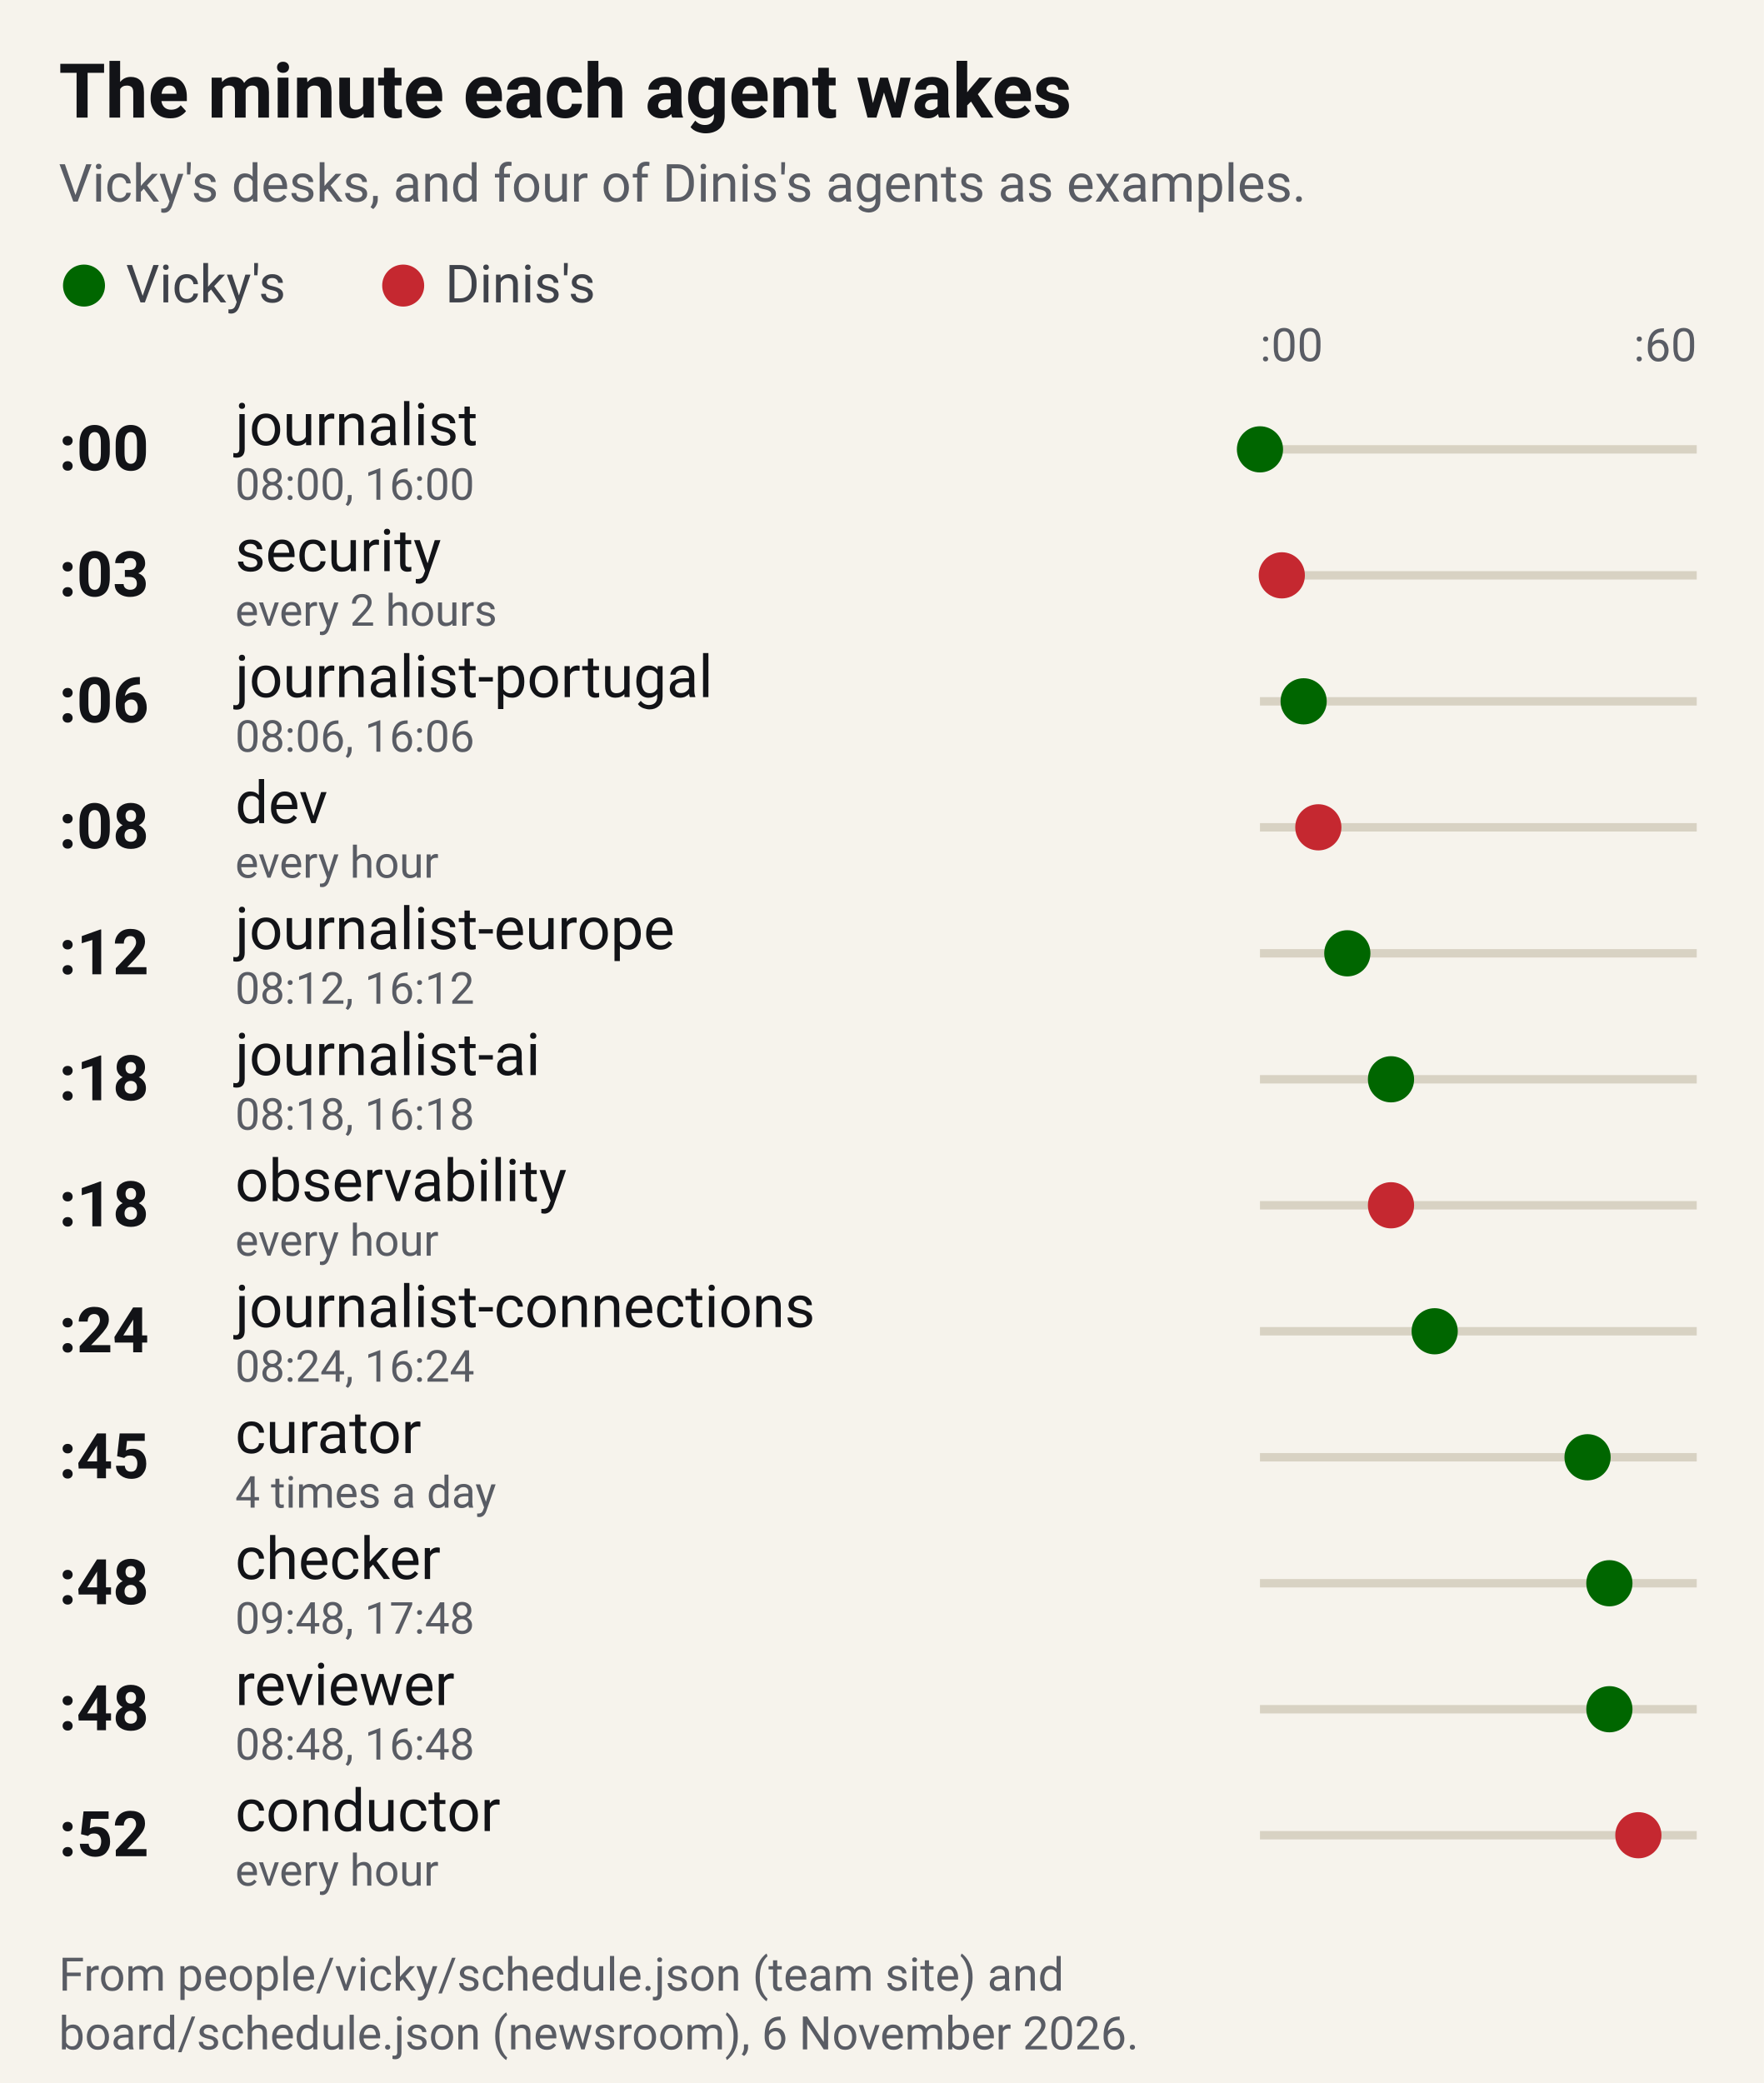
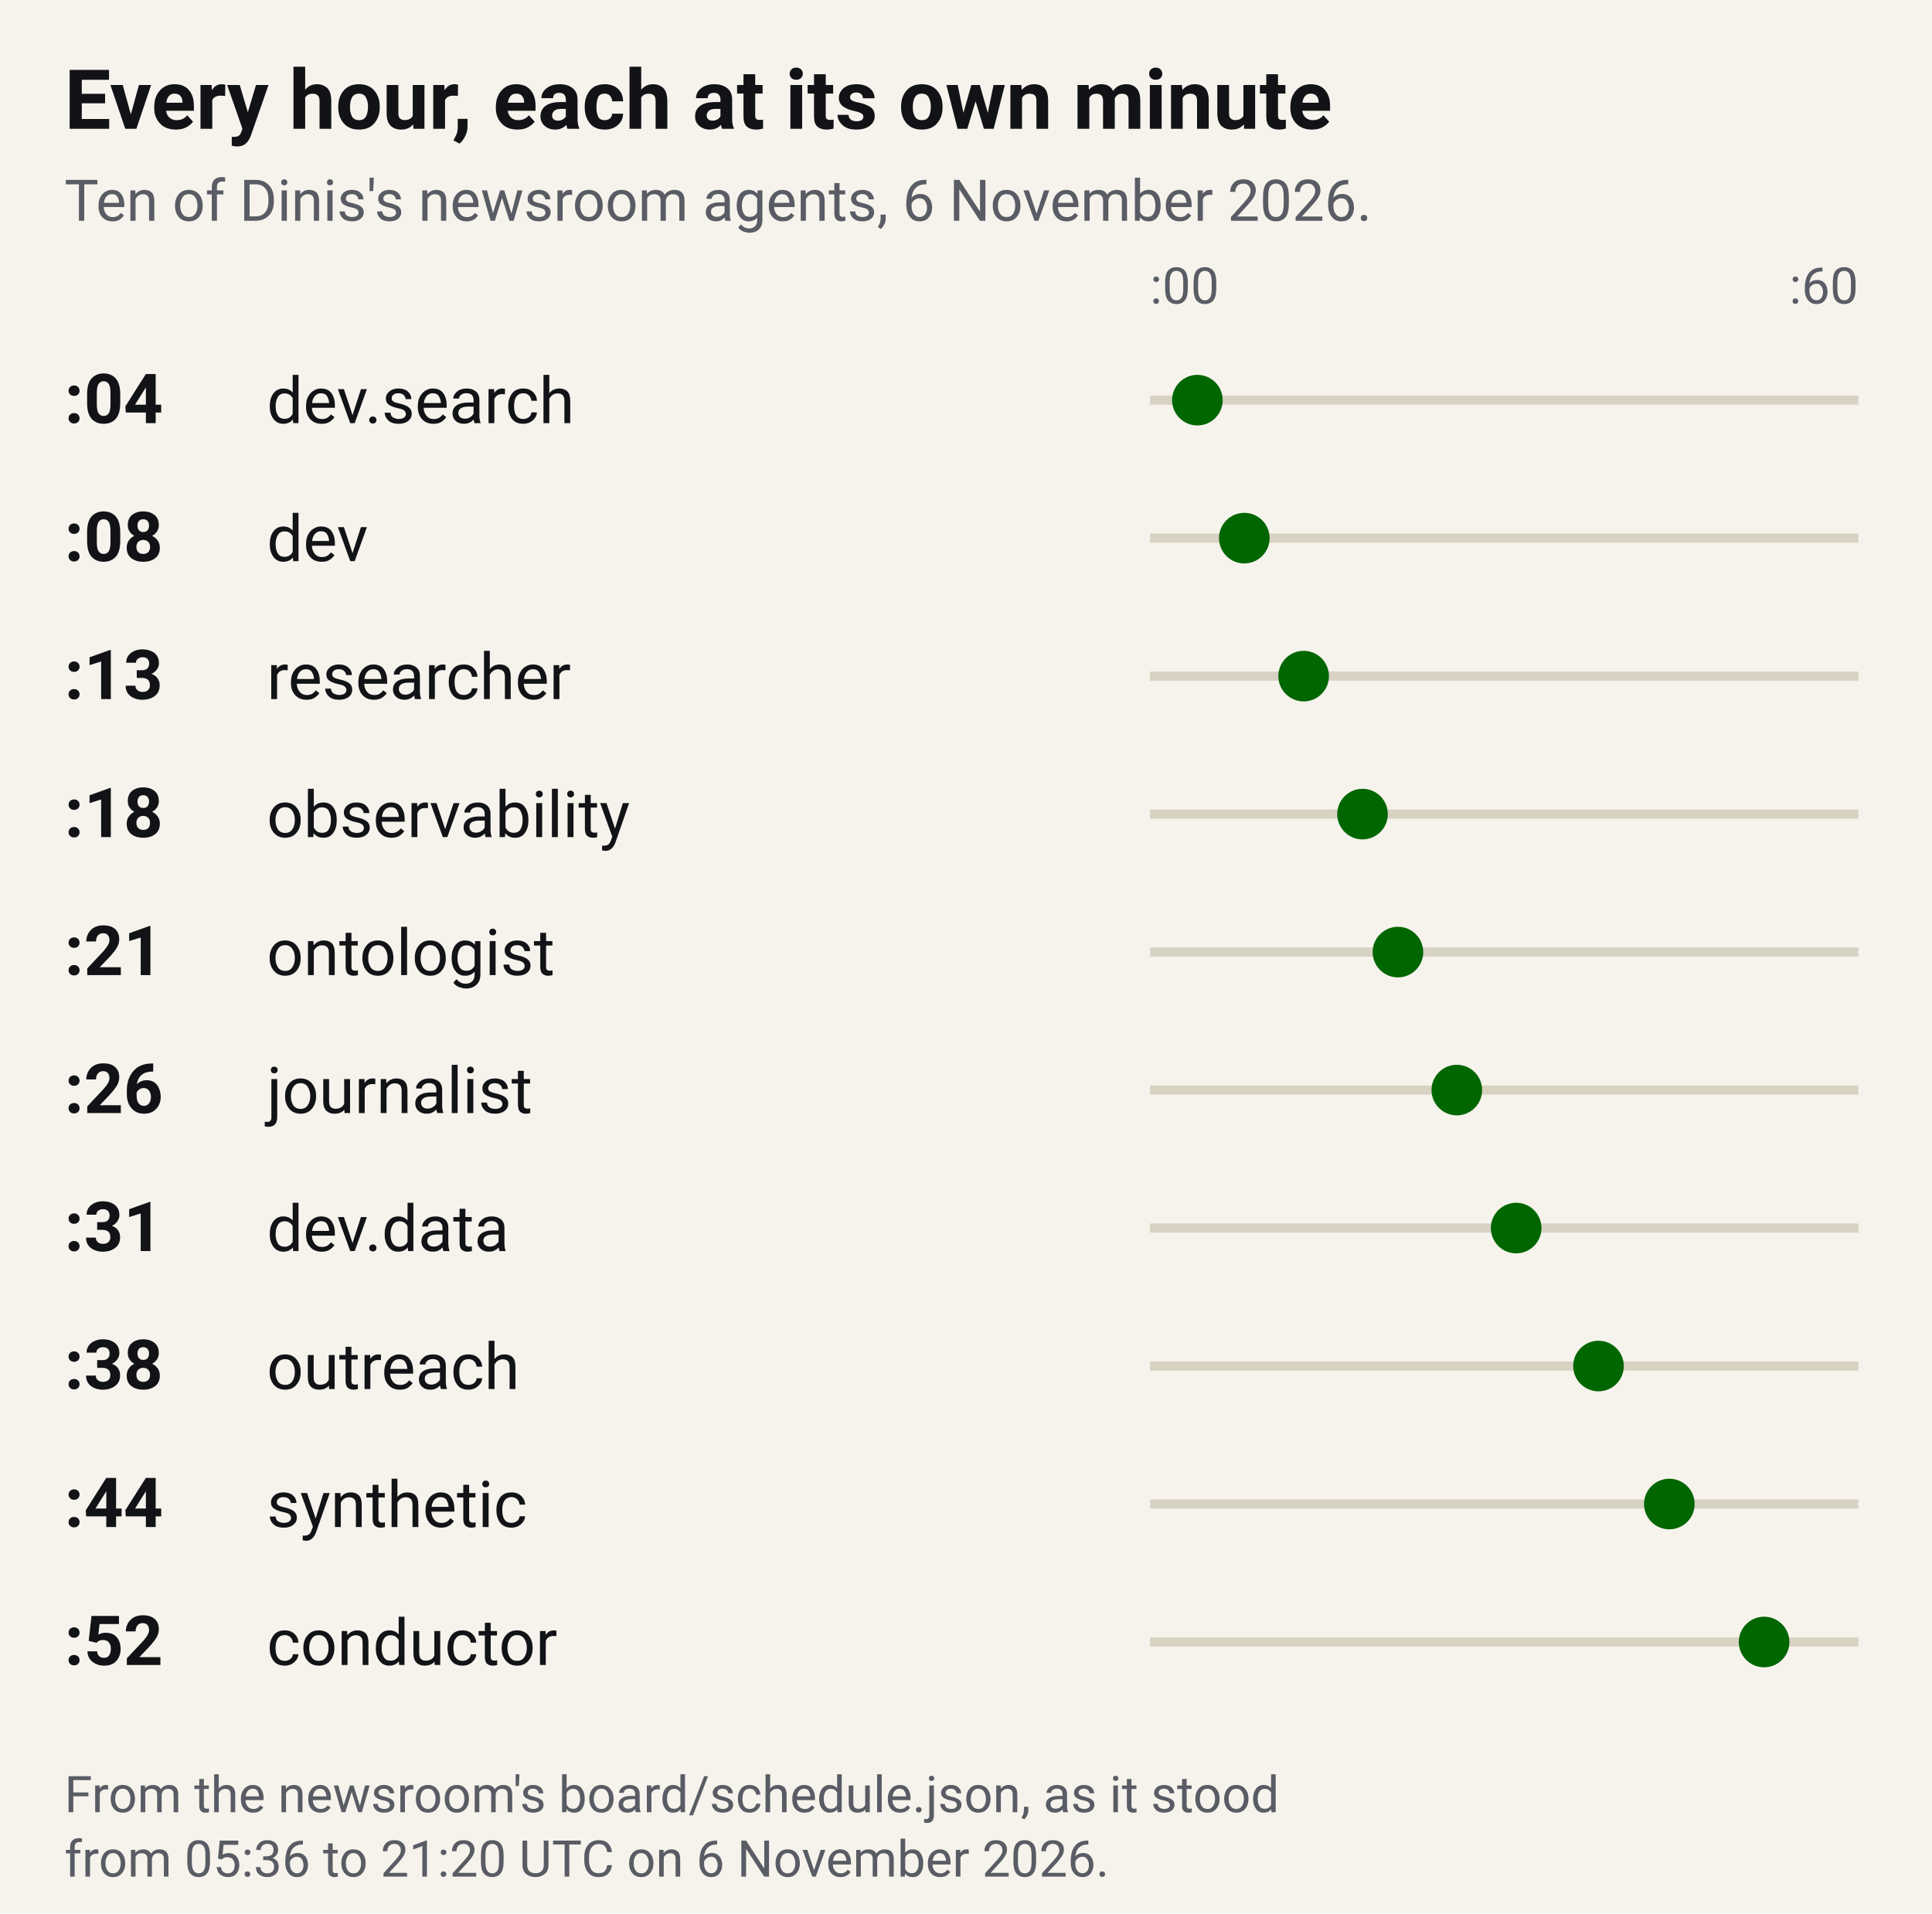
- <svg xmlns="http://www.w3.org/2000/svg" viewBox="0 0 420 496" width="420" height="496" role="img" aria-label="Wake minutes, one row per agent: Vicky's journalists at :00, :06, :12, :18 and :24, the curator at :45, reviewer and checker at :48; four of Dinis's agents at :03, :08, :18 and :52">
+ <svg xmlns="http://www.w3.org/2000/svg" viewBox="0 0 420 416" width="420" height="416" role="img" aria-label="Ten newsroom agents, each waking every hour at its own minute, from :04 to :52">
  <style>
.bg{fill:#f6f3ec}.ink{fill:#121317}.ink2{fill:#3f424a}.ink3{fill:#595c64}.rule{stroke:#9d9580}.bar{fill:#006600}.off{fill:#9d9580}.red{fill:#c52830}.grid{stroke:#d8d2c3}
text{font-family:system-ui,-apple-system,"Segoe UI",Roboto,Helvetica,Arial,sans-serif}
@media (prefers-color-scheme:dark){.bg{fill:#111214}.ink{fill:#eceae4}.ink2{fill:#c3c0b7}.ink3{fill:#a6a39a}.rule{stroke:#5f5b51}.bar{fill:#6dbb7e}.off{fill:#5f5b51}.red{fill:#f07278}.grid{stroke:#2e2f34}}
</style>
-   <rect class="bg" width="420" height="496" />
-   <text class="ink" x="14" y="28" font-size="18" font-weight="700">The minute each agent wakes</text>
-   <text class="ink3" x="14" y="48" font-size="12.5">Vicky's desks, and four of Dinis's agents as examples.</text>
-   <circle class="bar" cx="20" cy="68" r="5" />
-   <text class="ink2" x="30" y="72" font-size="12.5">Vicky's</text>
-   <circle class="red" cx="96" cy="68" r="5" />
-   <text class="ink2" x="106" y="72" font-size="12.5">Dinis's</text>
-   <text class="ink3" x="300" y="86" font-size="11">:00</text>
-   <text class="ink3" x="404" y="86" font-size="11" text-anchor="end">:60</text>
-   <rect class="grid" x="8" y="92" width="404" height="30" fill-opacity="0" stroke-width="0" />
-   <text class="ink" x="14" y="112" font-size="15" font-weight="700">:00</text>
-   <text class="ink" x="56" y="106" font-size="14">journalist</text>
-   <text class="ink3" x="56" y="119" font-size="10.5">08:00, 16:00</text>
-   <line class="grid" x1="300" y1="107" x2="404" y2="107" stroke-width="2" />
-   <circle class="bar" cx="300.0" cy="107" r="5.5" />
-   <text class="ink" x="14" y="142" font-size="15" font-weight="700">:03</text>
-   <text class="ink" x="56" y="136" font-size="14">security</text>
-   <text class="ink3" x="56" y="149" font-size="10.5">every 2 hours</text>
-   <line class="grid" x1="300" y1="137" x2="404" y2="137" stroke-width="2" />
-   <circle class="red" cx="305.2" cy="137" r="5.5" />
-   <rect class="grid" x="8" y="152" width="404" height="30" fill-opacity="0" stroke-width="0" />
-   <text class="ink" x="14" y="172" font-size="15" font-weight="700">:06</text>
-   <text class="ink" x="56" y="166" font-size="14">journalist-portugal</text>
-   <text class="ink3" x="56" y="179" font-size="10.5">08:06, 16:06</text>
-   <line class="grid" x1="300" y1="167" x2="404" y2="167" stroke-width="2" />
-   <circle class="bar" cx="310.4" cy="167" r="5.5" />
-   <text class="ink" x="14" y="202" font-size="15" font-weight="700">:08</text>
-   <text class="ink" x="56" y="196" font-size="14">dev</text>
-   <text class="ink3" x="56" y="209" font-size="10.5">every hour</text>
-   <line class="grid" x1="300" y1="197" x2="404" y2="197" stroke-width="2" />
-   <circle class="red" cx="313.9" cy="197" r="5.5" />
-   <rect class="grid" x="8" y="212" width="404" height="30" fill-opacity="0" stroke-width="0" />
-   <text class="ink" x="14" y="232" font-size="15" font-weight="700">:12</text>
-   <text class="ink" x="56" y="226" font-size="14">journalist-europe</text>
-   <text class="ink3" x="56" y="239" font-size="10.5">08:12, 16:12</text>
-   <line class="grid" x1="300" y1="227" x2="404" y2="227" stroke-width="2" />
-   <circle class="bar" cx="320.8" cy="227" r="5.5" />
-   <text class="ink" x="14" y="262" font-size="15" font-weight="700">:18</text>
-   <text class="ink" x="56" y="256" font-size="14">journalist-ai</text>
-   <text class="ink3" x="56" y="269" font-size="10.5">08:18, 16:18</text>
-   <line class="grid" x1="300" y1="257" x2="404" y2="257" stroke-width="2" />
-   <circle class="bar" cx="331.2" cy="257" r="5.5" />
-   <rect class="grid" x="8" y="272" width="404" height="30" fill-opacity="0" stroke-width="0" />
-   <text class="ink" x="14" y="292" font-size="15" font-weight="700">:18</text>
-   <text class="ink" x="56" y="286" font-size="14">observability</text>
-   <text class="ink3" x="56" y="299" font-size="10.5">every hour</text>
-   <line class="grid" x1="300" y1="287" x2="404" y2="287" stroke-width="2" />
-   <circle class="red" cx="331.2" cy="287" r="5.5" />
-   <text class="ink" x="14" y="322" font-size="15" font-weight="700">:24</text>
-   <text class="ink" x="56" y="316" font-size="14">journalist-connections</text>
-   <text class="ink3" x="56" y="329" font-size="10.5">08:24, 16:24</text>
-   <line class="grid" x1="300" y1="317" x2="404" y2="317" stroke-width="2" />
-   <circle class="bar" cx="341.6" cy="317" r="5.5" />
-   <rect class="grid" x="8" y="332" width="404" height="30" fill-opacity="0" stroke-width="0" />
-   <text class="ink" x="14" y="352" font-size="15" font-weight="700">:45</text>
-   <text class="ink" x="56" y="346" font-size="14">curator</text>
-   <text class="ink3" x="56" y="359" font-size="10.5">4 times a day</text>
-   <line class="grid" x1="300" y1="347" x2="404" y2="347" stroke-width="2" />
-   <circle class="bar" cx="378.0" cy="347" r="5.5" />
-   <text class="ink" x="14" y="382" font-size="15" font-weight="700">:48</text>
-   <text class="ink" x="56" y="376" font-size="14">checker</text>
-   <text class="ink3" x="56" y="389" font-size="10.5">09:48, 17:48</text>
-   <line class="grid" x1="300" y1="377" x2="404" y2="377" stroke-width="2" />
-   <circle class="bar" cx="383.2" cy="377" r="5.5" />
-   <rect class="grid" x="8" y="392" width="404" height="30" fill-opacity="0" stroke-width="0" />
-   <text class="ink" x="14" y="412" font-size="15" font-weight="700">:48</text>
-   <text class="ink" x="56" y="406" font-size="14">reviewer</text>
-   <text class="ink3" x="56" y="419" font-size="10.5">08:48, 16:48</text>
-   <line class="grid" x1="300" y1="407" x2="404" y2="407" stroke-width="2" />
-   <circle class="bar" cx="383.2" cy="407" r="5.5" />
-   <text class="ink" x="14" y="442" font-size="15" font-weight="700">:52</text>
-   <text class="ink" x="56" y="436" font-size="14">conductor</text>
-   <text class="ink3" x="56" y="449" font-size="10.5">every hour</text>
-   <line class="grid" x1="300" y1="437" x2="404" y2="437" stroke-width="2" />
-   <circle class="red" cx="390.1" cy="437" r="5.5" />
-   <text class="ink3" x="14" y="474" font-size="11">From people/vicky/schedule.json (team site) and</text>
-   <text class="ink3" x="14" y="488" font-size="11">board/schedule.json (newsroom), 6 November 2026.</text>
+   <rect class="bg" width="420" height="416" />
+   <text class="ink" x="14" y="28" font-size="18" font-weight="700">Every hour, each at its own minute</text>
+   <text class="ink3" x="14" y="48" font-size="12.5">Ten of Dinis's newsroom agents, 6 November 2026.</text>
+   <text class="ink3" x="250" y="66" font-size="11">:00</text>
+   <text class="ink3" x="404" y="66" font-size="11" text-anchor="end">:60</text>
+   <text class="ink" x="14" y="92" font-size="15" font-weight="700">:04</text>
+   <text class="ink" x="58" y="92" font-size="14">dev.search</text>
+   <line class="grid" x1="250" y1="87" x2="404" y2="87" stroke-width="2" />
+   <circle class="bar" cx="260.3" cy="87" r="5.5" />
+   <text class="ink" x="14" y="122" font-size="15" font-weight="700">:08</text>
+   <text class="ink" x="58" y="122" font-size="14">dev</text>
+   <line class="grid" x1="250" y1="117" x2="404" y2="117" stroke-width="2" />
+   <circle class="bar" cx="270.5" cy="117" r="5.5" />
+   <text class="ink" x="14" y="152" font-size="15" font-weight="700">:13</text>
+   <text class="ink" x="58" y="152" font-size="14">researcher</text>
+   <line class="grid" x1="250" y1="147" x2="404" y2="147" stroke-width="2" />
+   <circle class="bar" cx="283.4" cy="147" r="5.5" />
+   <text class="ink" x="14" y="182" font-size="15" font-weight="700">:18</text>
+   <text class="ink" x="58" y="182" font-size="14">observability</text>
+   <line class="grid" x1="250" y1="177" x2="404" y2="177" stroke-width="2" />
+   <circle class="bar" cx="296.2" cy="177" r="5.5" />
+   <text class="ink" x="14" y="212" font-size="15" font-weight="700">:21</text>
+   <text class="ink" x="58" y="212" font-size="14">ontologist</text>
+   <line class="grid" x1="250" y1="207" x2="404" y2="207" stroke-width="2" />
+   <circle class="bar" cx="303.9" cy="207" r="5.5" />
+   <text class="ink" x="14" y="242" font-size="15" font-weight="700">:26</text>
+   <text class="ink" x="58" y="242" font-size="14">journalist</text>
+   <line class="grid" x1="250" y1="237" x2="404" y2="237" stroke-width="2" />
+   <circle class="bar" cx="316.7" cy="237" r="5.5" />
+   <text class="ink" x="14" y="272" font-size="15" font-weight="700">:31</text>
+   <text class="ink" x="58" y="272" font-size="14">dev.data</text>
+   <line class="grid" x1="250" y1="267" x2="404" y2="267" stroke-width="2" />
+   <circle class="bar" cx="329.6" cy="267" r="5.5" />
+   <text class="ink" x="14" y="302" font-size="15" font-weight="700">:38</text>
+   <text class="ink" x="58" y="302" font-size="14">outreach</text>
+   <line class="grid" x1="250" y1="297" x2="404" y2="297" stroke-width="2" />
+   <circle class="bar" cx="347.5" cy="297" r="5.5" />
+   <text class="ink" x="14" y="332" font-size="15" font-weight="700">:44</text>
+   <text class="ink" x="58" y="332" font-size="14">synthetic</text>
+   <line class="grid" x1="250" y1="327" x2="404" y2="327" stroke-width="2" />
+   <circle class="bar" cx="362.9" cy="327" r="5.5" />
+   <text class="ink" x="14" y="362" font-size="15" font-weight="700">:52</text>
+   <text class="ink" x="58" y="362" font-size="14">conductor</text>
+   <line class="grid" x1="250" y1="357" x2="404" y2="357" stroke-width="2" />
+   <circle class="bar" cx="383.5" cy="357" r="5.5" />
+   <text class="ink3" x="14" y="394" font-size="11">From the newsroom's board/schedule.json, as it stood</text>
+   <text class="ink3" x="14" y="408" font-size="11">from 05:36 to 21:20 UTC on 6 November 2026.</text>
</svg>
